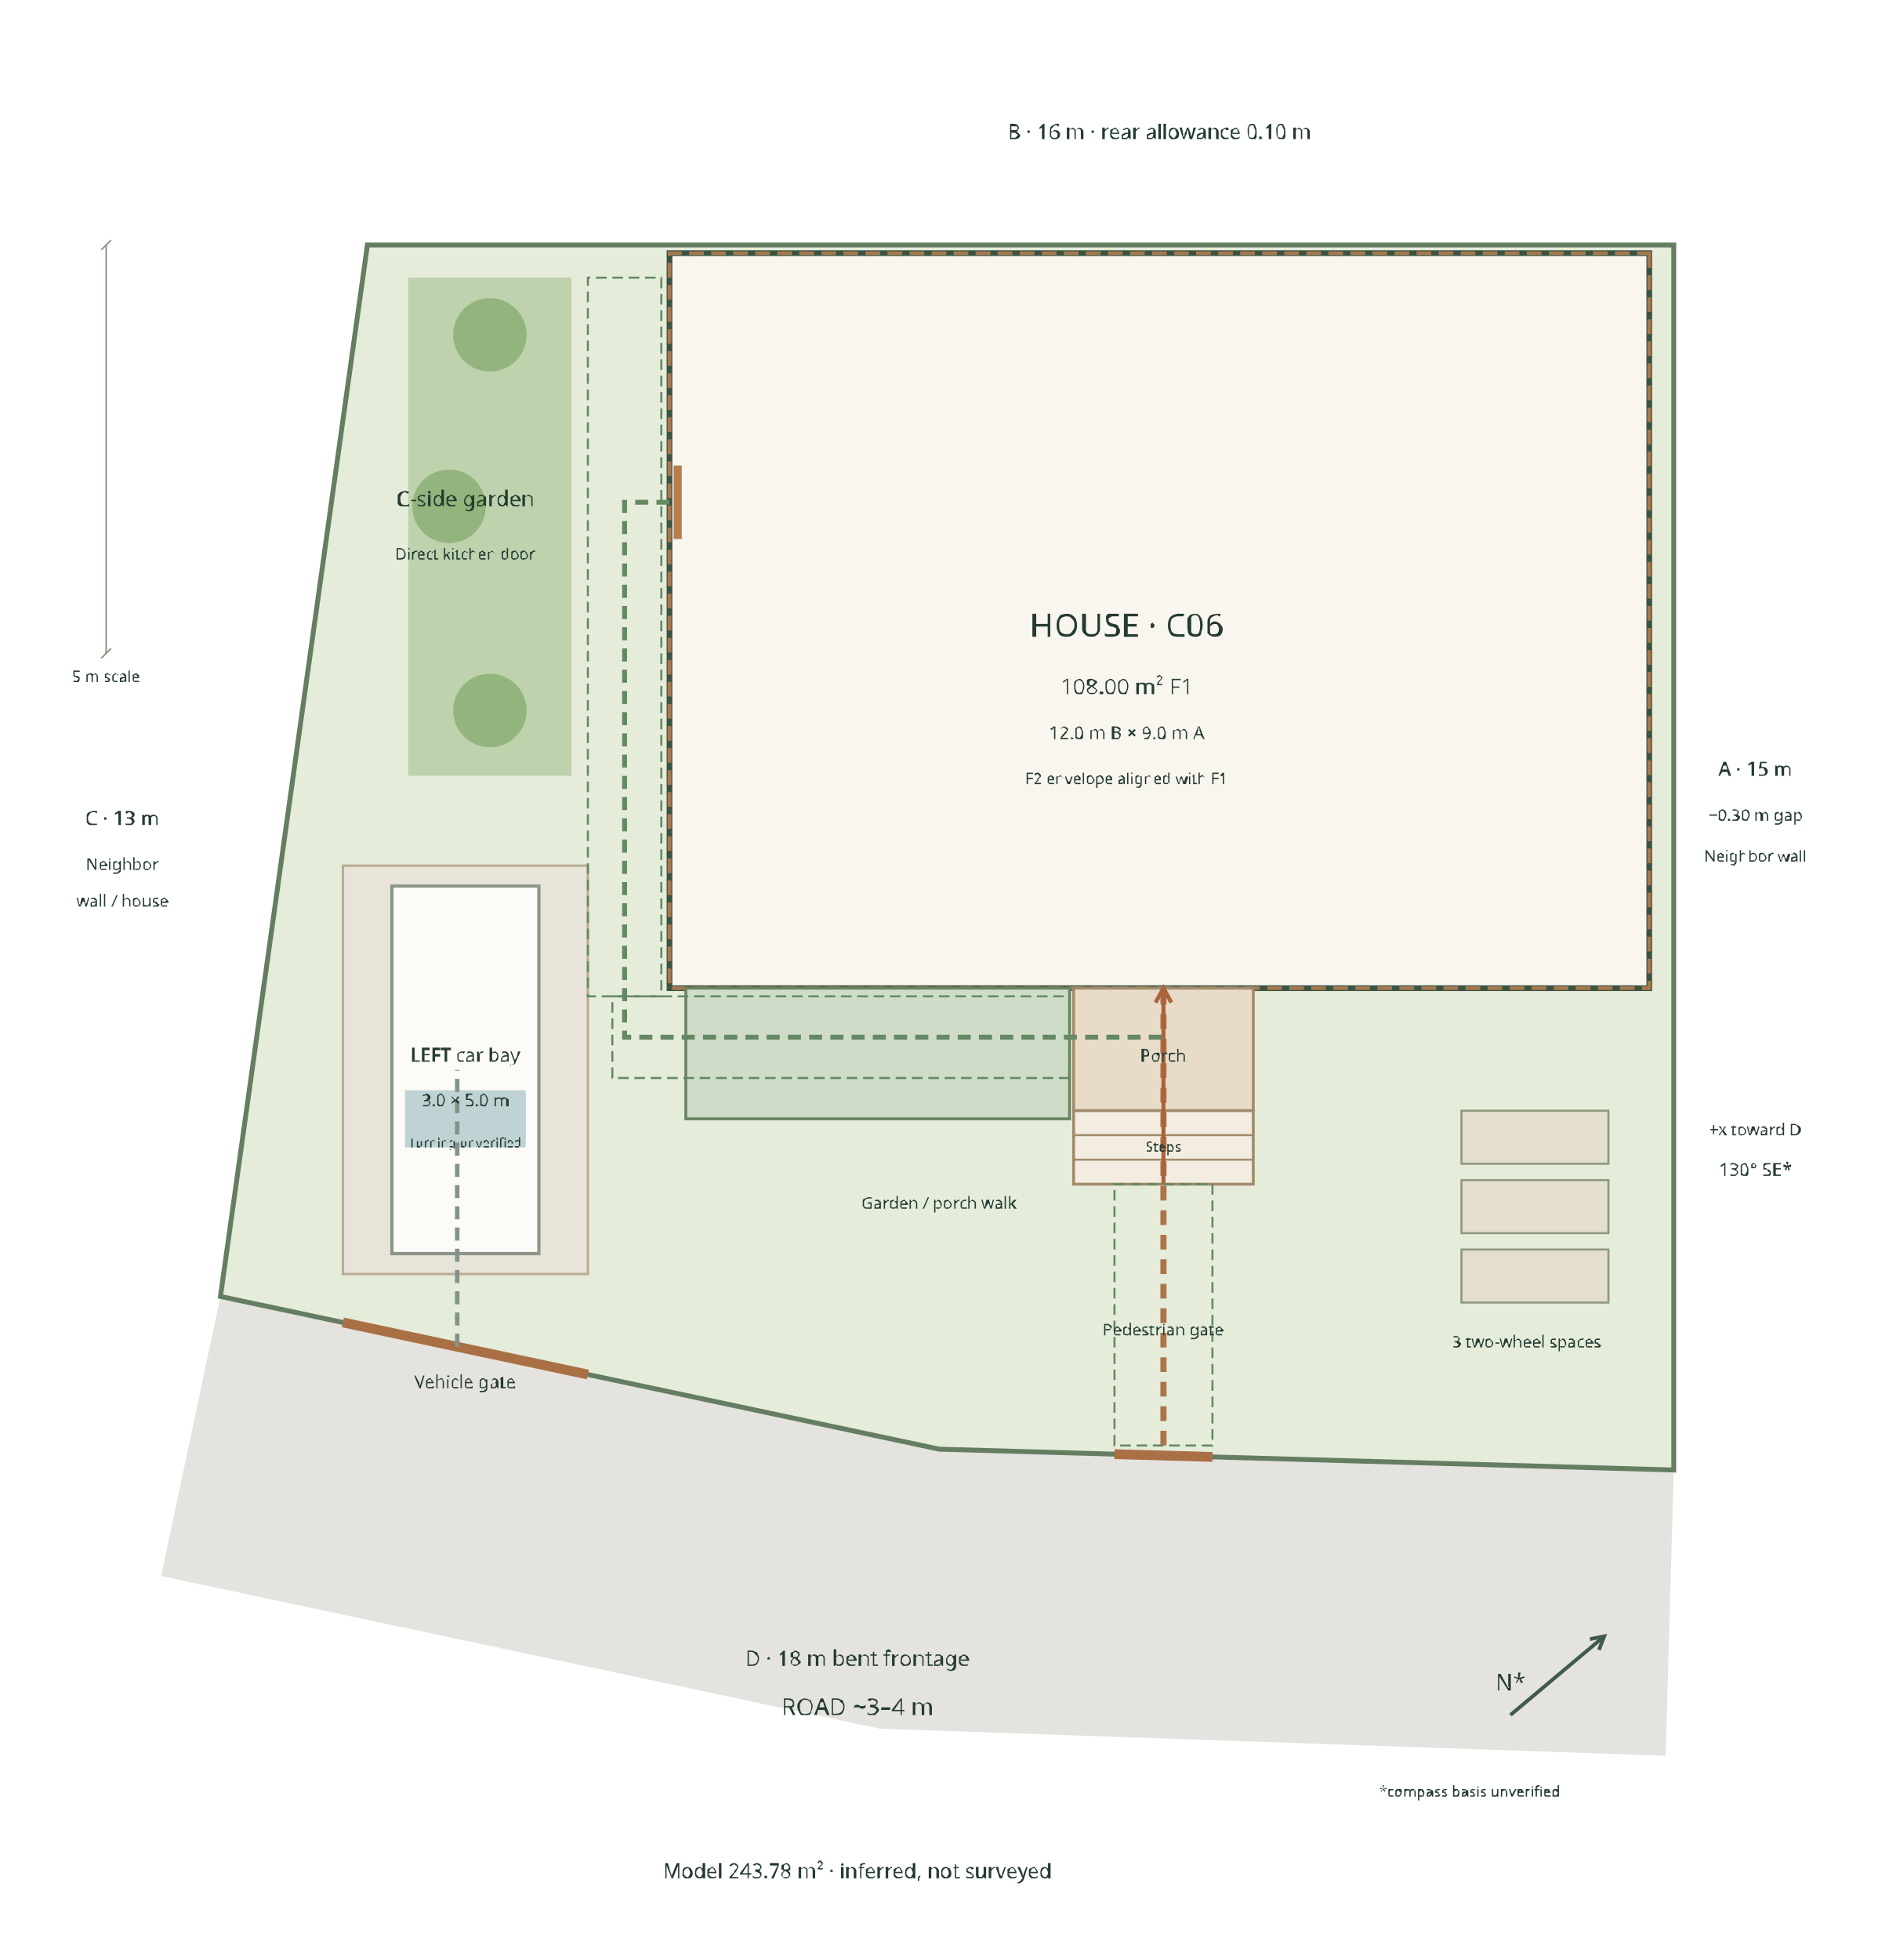
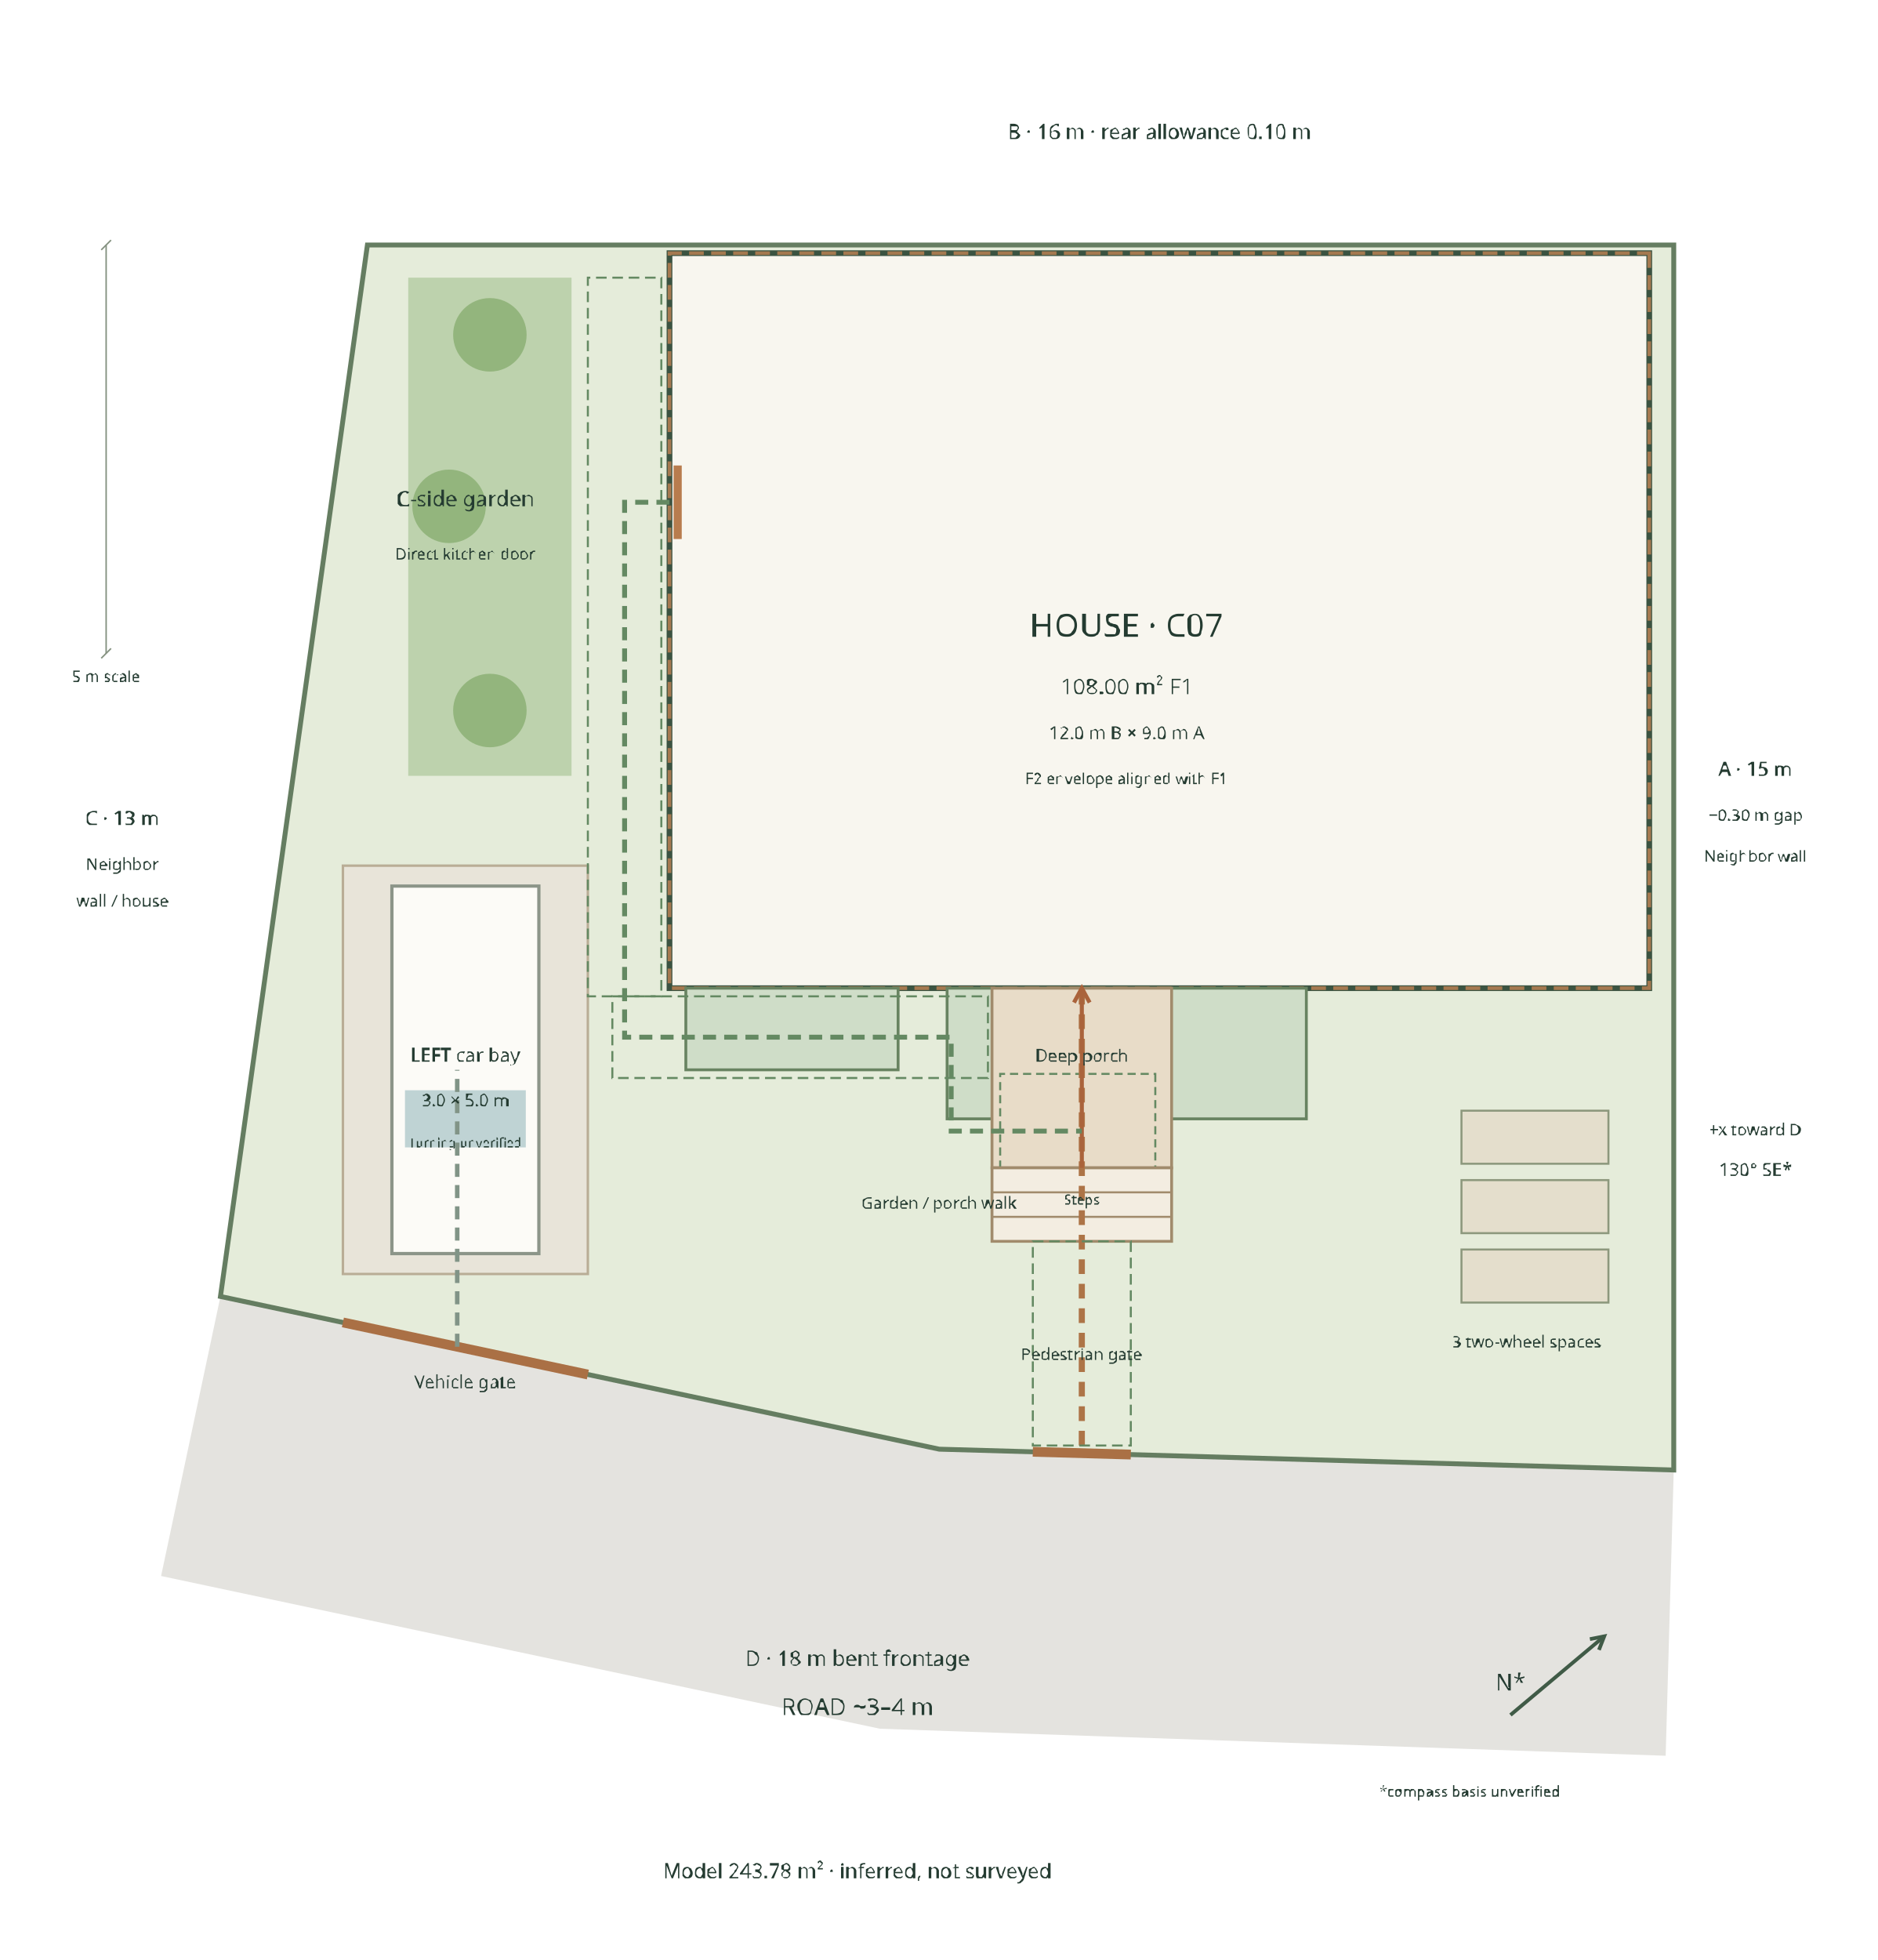
- <svg xmlns="http://www.w3.org/2000/svg" viewBox="-20.5 -3 23 24" class="drawing" role="img" aria-label="site conceptual drawing" data-revision="C06" data-option="02" data-display-rotation="90">
+ <svg xmlns="http://www.w3.org/2000/svg" viewBox="-20.5 -3 23 24" class="drawing" role="img" aria-label="site conceptual drawing" data-revision="C07" data-option="02" data-display-rotation="90">
  <g transform="rotate(90)" data-display-rotation="90">
    <polygon points="15,0 14.745,8.996 12.875,17.8 16.298,18.527 18.168,9.724 18.499,0.099" fill="#e4e3df" />
    <polygon points="0,0 15,0 14.745,8.996 12.875,17.8 0,16" fill="#e5ecda" stroke="#657d61" stroke-width="0.06" />
    <rect x="0.4" y="13.5" width="6.1" height="2" fill="#bdd2ad" stroke="none" stroke-width="0.025" />
    <circle cx="1.1" cy="14.5" r="0.45" fill="#93b57d" />
    <circle cx="3.2" cy="15" r="0.45" fill="#93b57d" />
    <circle cx="5.7" cy="14.5" r="0.45" fill="#93b57d" />
    <rect x="0.1" y="0.3" width="9" height="12" fill="#f8f6ef" stroke="#3b5341" stroke-width="0.07" />
    <rect x="0.1" y="0.3" width="9" height="12" fill="none" stroke="#a57950" stroke-width="0.045" stroke-dasharray=".18 .09" />
-     <rect x="9.1" y="7.4" width="1.6" height="4.7" fill="#cfddc8" stroke="#688361" stroke-width="0.035" />
+     <rect x="9.1" y="4.5" width="1.6" height="4.4" fill="#cfddc8" stroke="#688361" stroke-width="0.035" />
+     <rect x="9.1" y="9.5" width="1" height="2.6" fill="#cfddc8" stroke="#688361" stroke-width="0.035" />
    <rect x="7.6" y="13.3" width="5" height="3" fill="#e8e4d9" stroke="#b9ad96" stroke-width="0.03" />
    <rect x="7.85" y="13.9" width="4.5" height="1.8" fill="#fcfbf7" stroke="#8c9589" stroke-width="0.04" />
    <rect x="10.35" y="14.06" width="0.7" height="1.48" fill="#bfd3d4" stroke="none" stroke-width="0.025" />
    <rect x="10.6" y="0.8" width="0.65" height="1.8" fill="#e4decc" stroke="#8d987d" stroke-width="0.025" />
    <rect x="11.45" y="0.8" width="0.65" height="1.8" fill="#e4decc" stroke="#8d987d" stroke-width="0.025" />
    <rect x="12.3" y="0.8" width="0.65" height="1.8" fill="#e4decc" stroke="#8d987d" stroke-width="0.025" />
-     <rect x="9.1" y="5.15" width="1.5" height="2.2" fill="#e8dcc8" stroke="#a18b6c" stroke-width="0.035" data-site-id="porch" />
-     <rect x="10.6" y="5.15" width="0.9" height="2.2" fill="#f3ede1" stroke="#a18b6c" stroke-width="0.035" data-site-id="porch-steps" />
-     <line x1="10.9" y1="5.15" x2="10.9" y2="7.35" stroke="#a18b6c" stroke-width="0.025" />
-     <line x1="11.2" y1="5.15" x2="11.2" y2="7.35" stroke="#a18b6c" stroke-width="0.025" />
+     <rect x="9.1" y="6.15" width="2.2" height="2.2" fill="#e8dcc8" stroke="#a18b6c" stroke-width="0.035" data-site-id="porch" />
+     <rect x="10.15" y="6.35" width="1.15" height="1.9" fill="none" stroke="#648962" stroke-width="0.025" stroke-dasharray=".10 .06" data-site-id="porch-waiting" />
+     <rect x="11.3" y="6.15" width="0.9" height="2.2" fill="#f3ede1" stroke="#a18b6c" stroke-width="0.035" data-site-id="porch-steps" />
+     <line x1="11.6" y1="6.15" x2="11.6" y2="8.35" stroke="#a18b6c" stroke-width="0.025" />
+     <line x1="11.9" y1="6.15" x2="11.9" y2="8.35" stroke="#a18b6c" stroke-width="0.025" />
    <line x1="2.7" y1="12.2" x2="3.6" y2="12.2" stroke="#b87c4e" stroke-width="0.1" data-site-id="kitchen-door" />
-     <polyline points="14.7,6.25 11.5,6.25 9.1,6.25" fill="none" stroke="#ad7447" stroke-width="0.075" stroke-dasharray=".18 .12" />
-     <line x1="11.5" y1="6.25" x2="9.1" y2="6.25" stroke="#aa633b" stroke-width="0.05" />
-     <polyline points="9.276,6.154 9.1,6.25 9.276,6.346" fill="none" stroke="#aa633b" stroke-width="0.05" />
-     <rect x="11.5" y="5.65" width="3.2" height="1.2" fill="none" stroke="#648962" stroke-width="0.025" stroke-dasharray=".13 .07" />
-     <rect x="9.2" y="7.4" width="1" height="5.6" fill="none" stroke="#648962" stroke-width="0.025" stroke-dasharray=".13 .07" />
+     <polyline points="14.7,7.25 12.2,7.25 11.3,7.25 9.1,7.25" fill="none" stroke="#ad7447" stroke-width="0.075" stroke-dasharray=".18 .12" />
+     <line x1="11.3" y1="7.25" x2="9.1" y2="7.25" stroke="#aa633b" stroke-width="0.05" />
+     <polyline points="9.276,7.154 9.1,7.25 9.276,7.346" fill="none" stroke="#aa633b" stroke-width="0.05" />
+     <rect x="12.2" y="6.65" width="2.5" height="1.2" fill="none" stroke="#648962" stroke-width="0.025" stroke-dasharray=".13 .07" />
+     <rect x="9.2" y="8.4" width="1" height="4.6" fill="none" stroke="#648962" stroke-width="0.025" stroke-dasharray=".13 .07" />
    <rect x="0.4" y="12.4" width="8.8" height="0.9" fill="none" stroke="#648962" stroke-width="0.025" stroke-dasharray=".13 .07" />
-     <polyline points="3.15,12.3 3.15,12.85 9.7,12.85 9.7,7.5 9.7,6.25" fill="none" stroke="#648962" stroke-width="0.06" stroke-dasharray=".16 .1" />
+     <polyline points="3.15,12.3 3.15,12.85 9.7,12.85 9.7,8.85 10.85,8.85 10.85,7.25" fill="none" stroke="#648962" stroke-width="0.06" stroke-dasharray=".16 .1" />
    <line x1="13.831" y1="13.3" x2="13.193" y2="16.3" stroke="#aa7045" stroke-width="0.12" />
-     <line x1="14.84" y1="5.65" x2="14.806" y2="6.85" stroke="#aa7045" stroke-width="0.12" />
+     <line x1="14.811" y1="6.65" x2="14.777" y2="7.85" stroke="#aa7045" stroke-width="0.12" />
    <polyline points="13.491,14.9 12.6,14.9 10.1,14.9" fill="none" stroke="#819487" stroke-width="0.055" stroke-dasharray=".16 .1" />
    <line x1="18" y1="2" x2="17.036" y2="0.851" stroke="#405b47" stroke-width="0.045" />
    <polyline points="17.203,0.916 17.036,0.851 17.071,1.027" fill="none" stroke="#405b47" stroke-width="0.045" />
    <line x1="0" y1="19.2" x2="5" y2="19.2" stroke="#849180" stroke-width="0.018" />
    <line x1="-0.06" y1="19.14" x2="0.06" y2="19.26" stroke="#849180" stroke-width="0.018" />
    <line x1="4.94" y1="19.14" x2="5.06" y2="19.26" stroke="#849180" stroke-width="0.018" />
  </g>
  <text x="-6.3" y="-1.3" font-size="0.25" text-anchor="middle" fill="#243b31" font-family="system-ui,sans-serif">B · 16 m · rear allowance 0.10 m</text>
-   <text x="-6.7" y="4.8" font-size="0.4" text-anchor="middle" fill="#243b31" font-family="system-ui,sans-serif">HOUSE · C06</text>
+   <text x="-6.7" y="4.8" font-size="0.4" text-anchor="middle" fill="#243b31" font-family="system-ui,sans-serif">HOUSE · C07</text>
  <text x="-6.7" y="5.5" font-size="0.27" text-anchor="middle" fill="#243b31" font-family="system-ui,sans-serif">108.00 m² F1</text>
  <text x="-6.7" y="6.05" font-size="0.22" text-anchor="middle" fill="#243b31" font-family="system-ui,sans-serif">12.0 m B × 9.0 m A</text>
  <text x="1" y="6.5" font-size="0.24" text-anchor="middle" fill="#243b31" font-family="system-ui,sans-serif">A · 15 m</text>
  <text x="1" y="7.05" font-size="0.2" text-anchor="middle" fill="#243b31" font-family="system-ui,sans-serif">~0.30 m gap</text>
  <text x="1" y="7.55" font-size="0.19" text-anchor="middle" fill="#243b31" font-family="system-ui,sans-serif">Neighbor wall</text>
  <text x="1" y="10.9" font-size="0.2" text-anchor="middle" fill="#243b31" font-family="system-ui,sans-serif">+x toward D</text>
  <text x="1" y="11.4" font-size="0.22" text-anchor="middle" fill="#243b31" font-family="system-ui,sans-serif">130° SE*</text>
  <text x="-19" y="7.1" font-size="0.24" text-anchor="middle" fill="#243b31" font-family="system-ui,sans-serif">C · 13 m</text>
  <text x="-19" y="7.65" font-size="0.2" text-anchor="middle" fill="#243b31" font-family="system-ui,sans-serif">Neighbor</text>
  <text x="-19" y="8.1" font-size="0.2" text-anchor="middle" fill="#243b31" font-family="system-ui,sans-serif">wall / house</text>
  <text x="-14.8" y="3.2" font-size="0.26" text-anchor="middle" fill="#243b31" font-family="system-ui,sans-serif">C-side garden</text>
  <text x="-14.8" y="3.85" font-size="0.19" text-anchor="middle" fill="#243b31" font-family="system-ui,sans-serif">Direct kitchen door</text>
  <text x="-6.7" y="6.6" font-size="0.19" text-anchor="middle" fill="#243b31" font-family="system-ui,sans-serif">F2 envelope aligned with F1</text>
  <text x="-14.8" y="10" font-size="0.23" text-anchor="middle" fill="#243b31" font-family="system-ui,sans-serif">LEFT car bay</text>
  <text x="-14.8" y="10.55" font-size="0.21" text-anchor="middle" fill="#243b31" font-family="system-ui,sans-serif">3.0 × 5.0 m</text>
  <text x="-14.8" y="11.05" font-size="0.16" text-anchor="middle" fill="#243b31" font-family="system-ui,sans-serif">Turning unverified</text>
  <text x="-1.8" y="13.5" font-size="0.2" text-anchor="middle" fill="#243b31" font-family="system-ui,sans-serif">3 two-wheel spaces</text>
  <text x="-9" y="11.8" font-size="0.2" text-anchor="middle" fill="#243b31" font-family="system-ui,sans-serif">Garden / porch walk</text>
-   <text x="-6.25" y="10" font-size="0.21" text-anchor="middle" fill="#243b31" font-family="system-ui,sans-serif">Porch</text>
-   <text x="-6.25" y="11.1" font-size="0.17" text-anchor="middle" fill="#243b31" font-family="system-ui,sans-serif">Steps</text>
-   <text x="-6.25" y="13.35" font-size="0.2" text-anchor="middle" fill="#243b31" font-family="system-ui,sans-serif">Pedestrian gate</text>
+   <text x="-7.25" y="10" font-size="0.21" text-anchor="middle" fill="#243b31" font-family="system-ui,sans-serif">Deep porch</text>
+   <text x="-7.25" y="11.75" font-size="0.17" text-anchor="middle" fill="#243b31" font-family="system-ui,sans-serif">Steps</text>
+   <text x="-7.25" y="13.65" font-size="0.2" text-anchor="middle" fill="#243b31" font-family="system-ui,sans-serif">Pedestrian gate</text>
  <text x="-14.8" y="14" font-size="0.22" text-anchor="middle" fill="#243b31" font-family="system-ui,sans-serif">Vehicle gate</text>
  <text x="-10" y="17.4" font-size="0.26" text-anchor="middle" fill="#243b31" font-family="system-ui,sans-serif">D · 18 m bent frontage</text>
  <text x="-10" y="18" font-size="0.29" text-anchor="middle" fill="#243b31" font-family="system-ui,sans-serif">ROAD ~3–4 m</text>
  <text x="-2" y="17.7" font-size="0.28" text-anchor="middle" fill="#243b31" font-family="system-ui,sans-serif">N*</text>
  <text x="-2.5" y="19" font-size="0.18" text-anchor="middle" fill="#243b31" font-family="system-ui,sans-serif">*compass basis unverified</text>
  <text x="-19.2" y="5.35" font-size="0.19" text-anchor="middle" fill="#243b31" font-family="system-ui,sans-serif">5 m scale</text>
  <text x="-10" y="20" font-size="0.25" text-anchor="middle" fill="#243b31" font-family="system-ui,sans-serif">Model 243.78 m² · inferred, not surveyed</text>
</svg>
